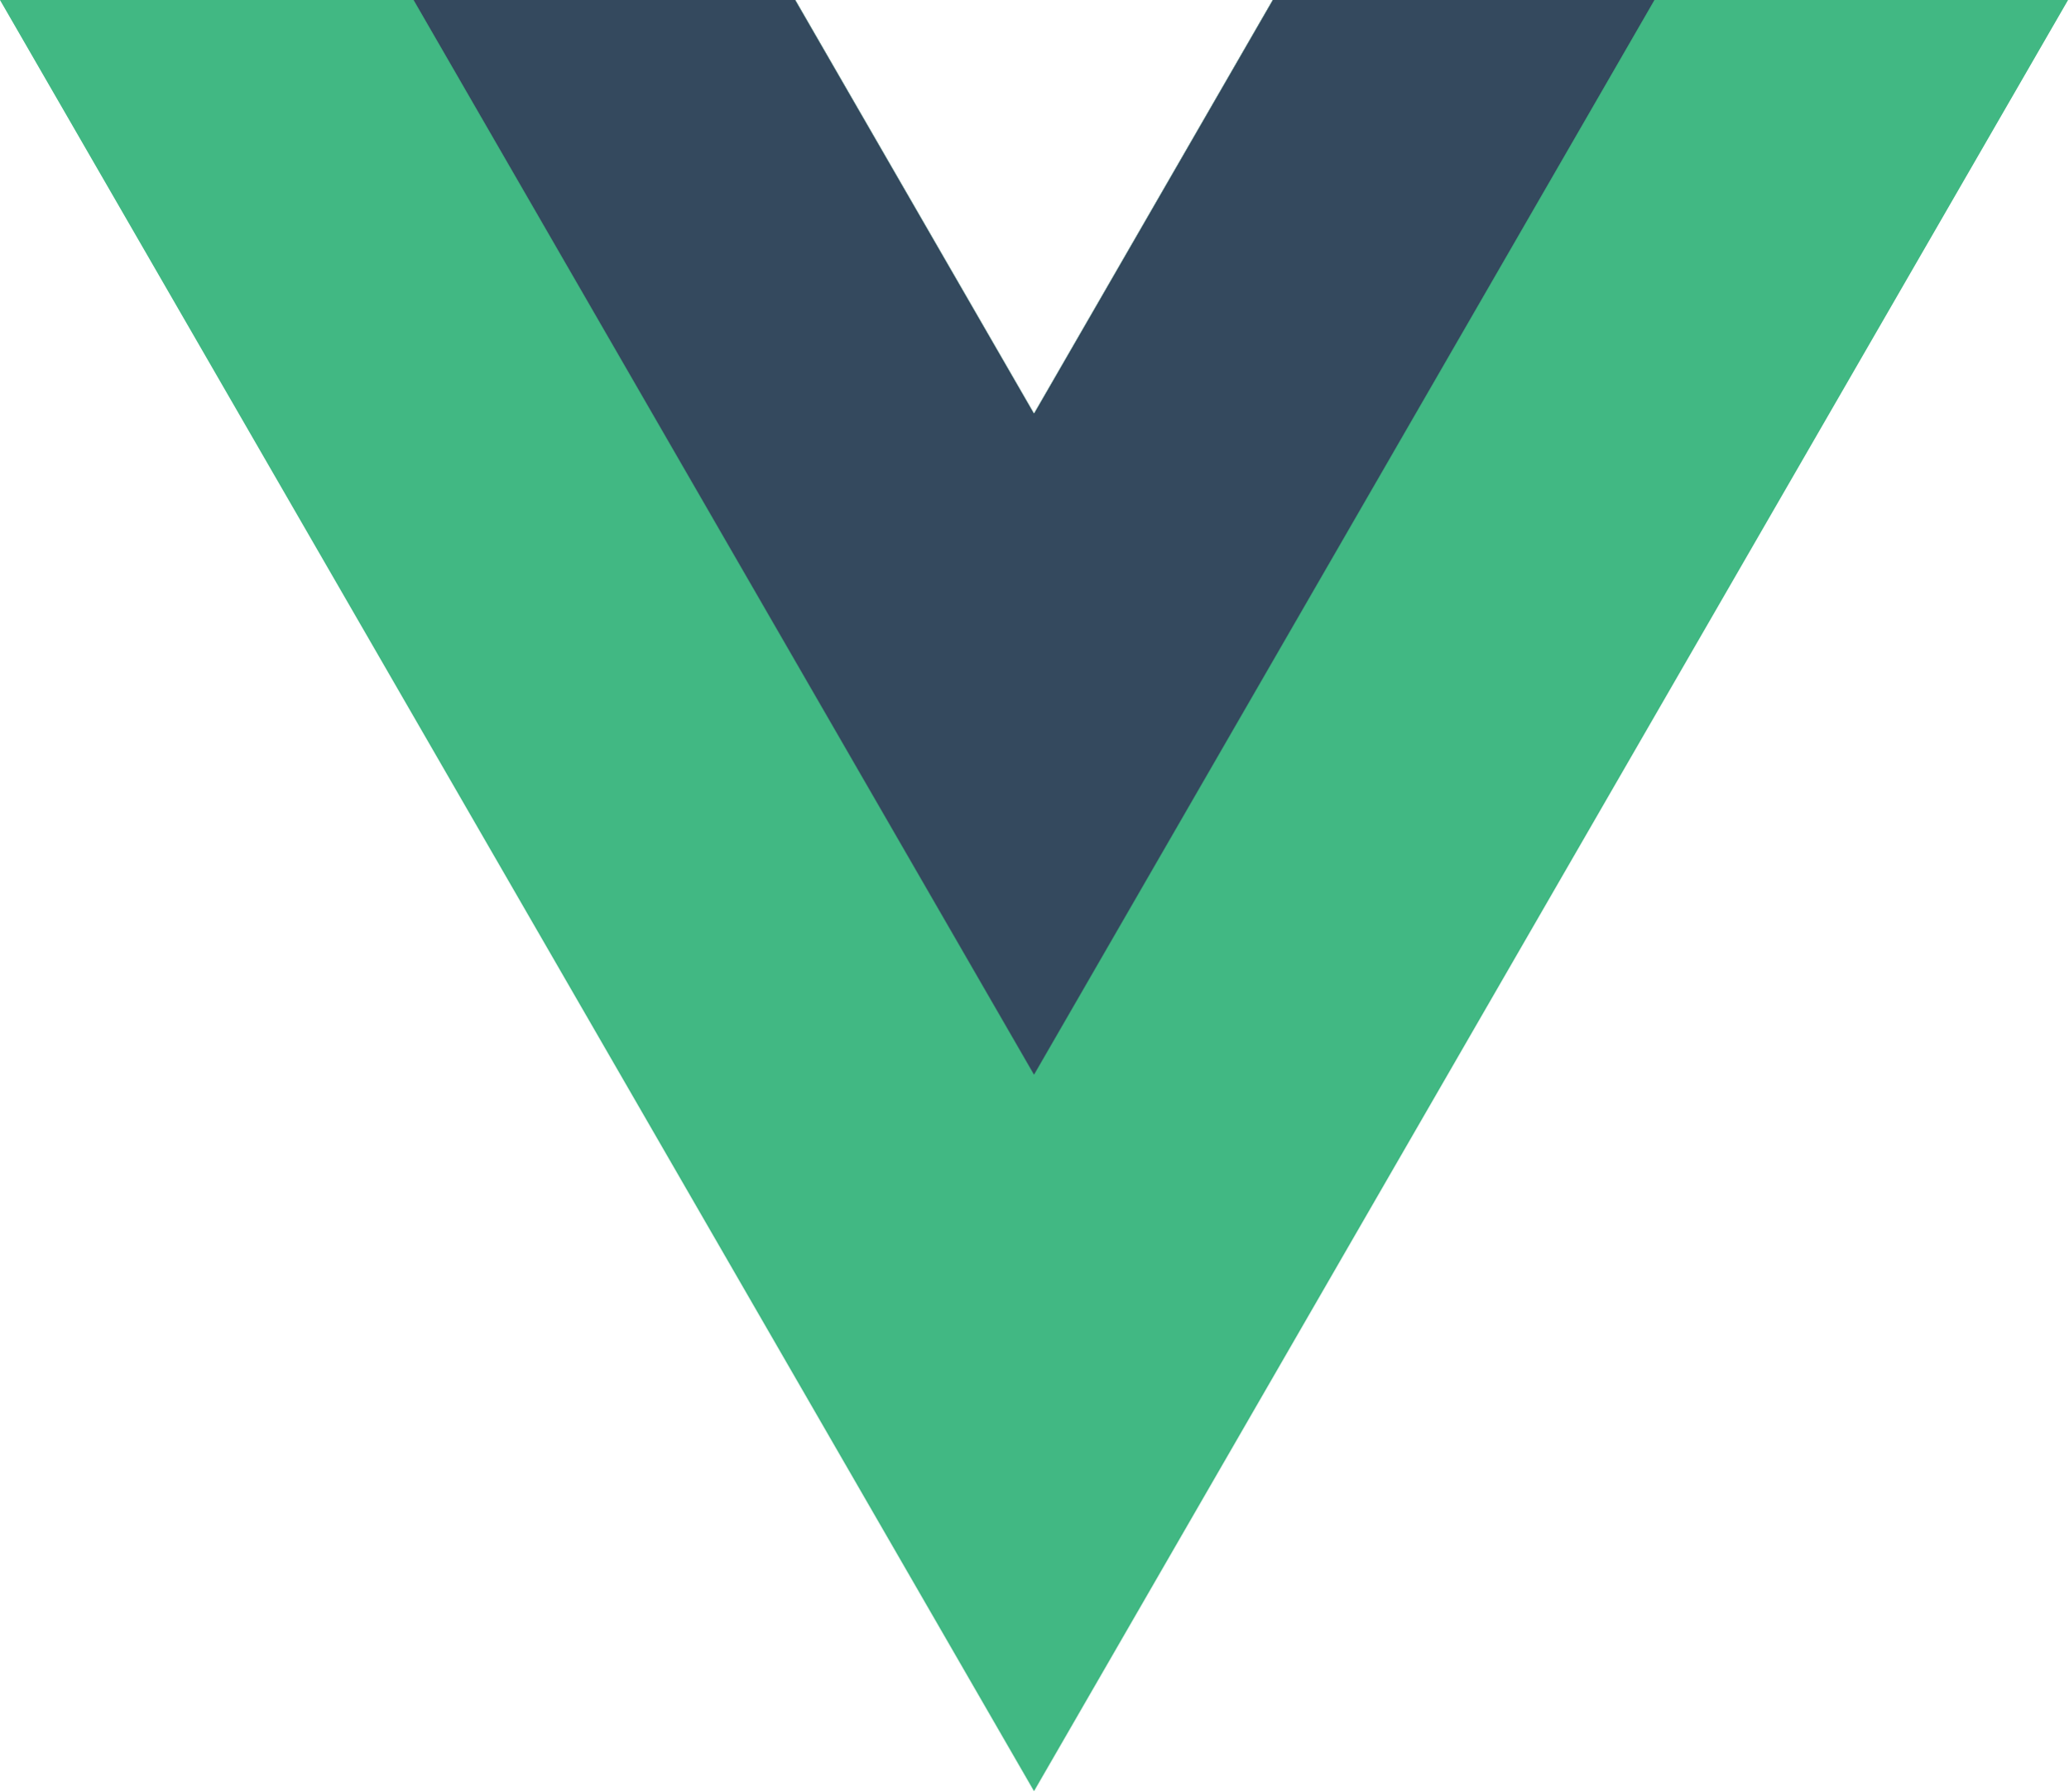
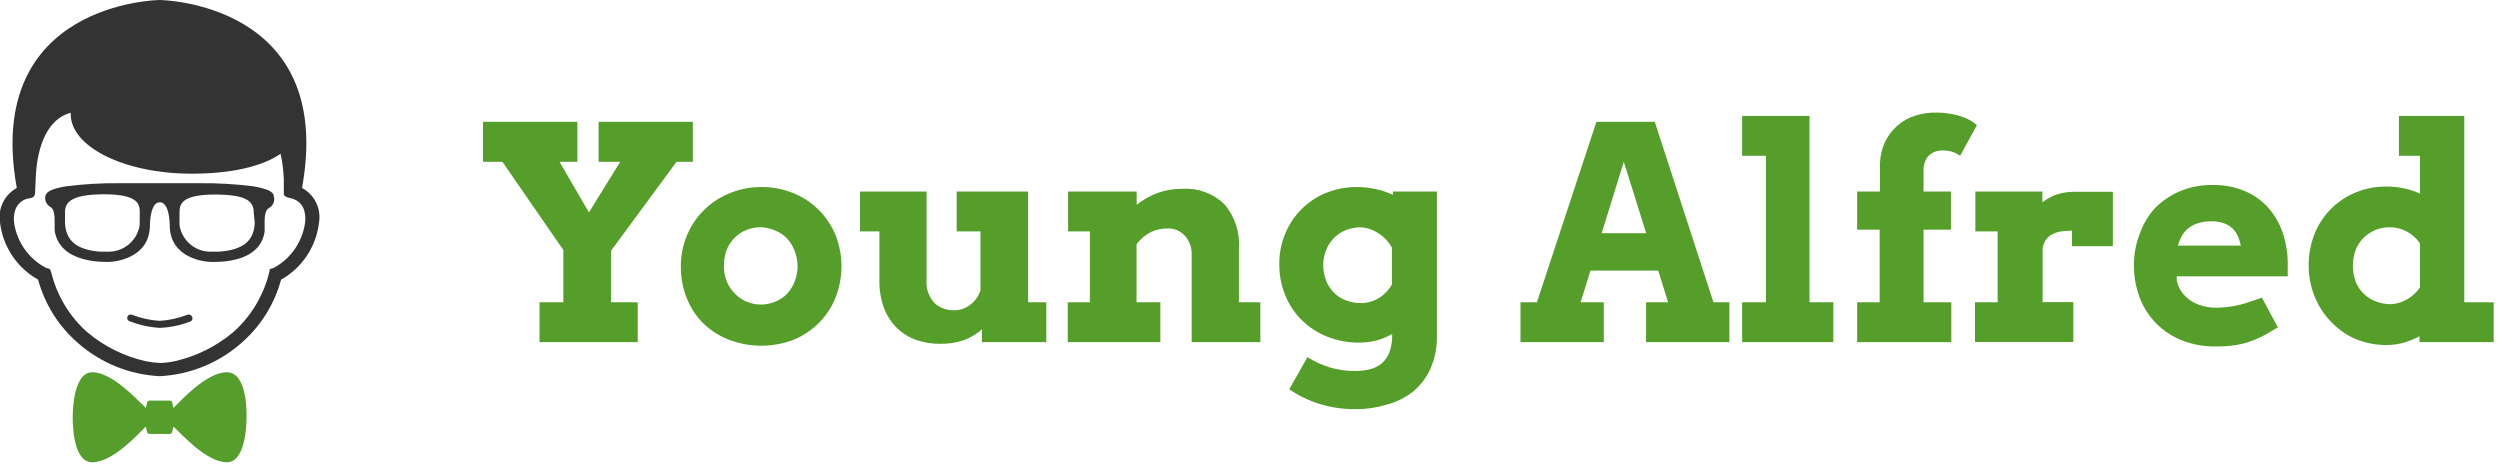
- <svg xmlns="http://www.w3.org/2000/svg" viewBox="0 0 261.76 226.69">
-   <path d="M161.096.001l-30.225 52.351L100.647.001H-.005l130.877 226.688L261.749.001z" fill="#41b883" />
-   <path d="M161.096.001l-30.225 52.351L100.647.001H52.346l78.526 136.01L209.398.001z" fill="#34495e" />
+ <svg xmlns="http://www.w3.org/2000/svg" width="210px" height="39px" viewBox="0 0 210 39" version="1.1">
+   <g id="Desktop" stroke="none" stroke-width="1" fill="none" fill-rule="evenodd">
+     <g id="Home-page" transform="translate(-151, -26)" fill-rule="nonzero">
+       <g id="Group" transform="translate(150, 25)">
+         <g id="Asset-1" transform="translate(0, 1)">
+           <path d="M115,15.71 C116.035,15.713 117.057,15.934 118,16.36 L118,16.09 L121.7,16.09 L121.7,28.21 C121.725,29.163 121.537,30.109 121.15,30.98 C120.814,31.727 120.311,32.387 119.68,32.91 C119.016,33.424 118.254,33.795 117.44,34 C116.61,34.251 115.747,34.376 114.88,34.37 C113.839,34.381 112.804,34.229 111.81,33.92 C110.917,33.642 110.071,33.231 109.3,32.7 L110.82,30 C111.394,30.361 112.013,30.647 112.66,30.85 C113.37,31.066 114.108,31.171 114.85,31.16 C115.261,31.162 115.67,31.115 116.07,31.02 C116.437,30.933 116.78,30.762 117.07,30.52 C117.358,30.269 117.578,29.949 117.71,29.59 C117.852,29.195 117.93,28.78 117.94,28.36 L117.94,28.05 C117.515,28.3 117.057,28.488 116.58,28.61 C116.125,28.721 115.658,28.778 115.19,28.78 C114.266,28.789 113.349,28.619 112.49,28.28 C111.695,27.966 110.971,27.497 110.36,26.9 C109.754,26.304 109.277,25.589 108.96,24.8 C108.623,23.968 108.453,23.078 108.46,22.18 C108.454,21.32 108.617,20.467 108.94,19.67 C109.571,18.102 110.808,16.855 112.37,16.21 C113.205,15.872 114.099,15.702 115,15.71 L115,15.71 Z M186.9,15.54 C187.805,15.525 188.703,15.695 189.54,16.04 C190.28,16.348 190.945,16.812 191.49,17.4 C192.027,17.997 192.441,18.693 192.71,19.45 C192.999,20.266 193.154,21.124 193.17,21.99 C193.17,22.19 193.17,22.39 193.17,22.59 C193.17,22.79 193.17,23 193.17,23.21 L183.85,23.21 L183.85,23.59 C183.928,23.953 184.085,24.295 184.31,24.59 C184.521,24.866 184.778,25.102 185.07,25.29 C185.381,25.478 185.718,25.619 186.07,25.71 C186.423,25.801 186.786,25.848 187.15,25.85 C187.485,25.851 187.819,25.827 188.15,25.78 C188.487,25.743 188.821,25.683 189.15,25.6 C189.463,25.52 189.763,25.43 190.05,25.33 L191,25 L192.34,27.5 C191.88,27.78 191.45,28.03 191.07,28.23 C190.691,28.419 190.3,28.582 189.9,28.72 C189.497,28.855 189.081,28.952 188.66,29.01 C188.149,29.074 187.635,29.104 187.12,29.1 C186.116,29.12 185.118,28.933 184.19,28.55 C182.564,27.885 181.296,26.562 180.7,24.91 C180.397,24.063 180.245,23.17 180.25,22.27 C180.245,21.378 180.408,20.492 180.73,19.66 C181.007,18.863 181.439,18.129 182,17.5 C182.6,16.891 183.314,16.405 184.1,16.07 C184.97,15.704 185.906,15.524 186.85,15.54 L186.9,15.54 Z M64.96,15.71 C65.893,15.701 66.818,15.881 67.68,16.24 C68.48,16.567 69.205,17.053 69.81,17.67 C70.408,18.275 70.88,18.992 71.2,19.78 C71.846,21.446 71.846,23.294 71.2,24.96 C70.891,25.752 70.425,26.473 69.83,27.08 C69.227,27.698 68.506,28.187 67.71,28.52 C65.935,29.214 63.965,29.214 62.19,28.52 C61.37,28.198 60.625,27.711 60,27.09 C59.422,26.489 58.97,25.778 58.67,25 C58.346,24.172 58.183,23.289 58.19,22.4 C58.18,21.512 58.35,20.631 58.69,19.81 C59.341,18.209 60.605,16.935 62.2,16.27 C63.056,15.902 63.978,15.711 64.91,15.71 L64.96,15.71 Z M208,9.74 L208,25.39 L210.47,25.39 L210.47,28.74 L204.24,28.74 L204.24,28.25 C203.81,28.476 203.358,28.657 202.89,28.79 C202.434,28.918 201.963,28.982 201.49,28.98 C200.577,28.991 199.671,28.814 198.83,28.46 C198.055,28.118 197.357,27.621 196.78,27 C196.191,26.39 195.729,25.669 195.42,24.88 C195.088,24.054 194.922,23.17 194.93,22.28 C194.923,21.391 195.086,20.508 195.41,19.68 C196.028,18.103 197.258,16.844 198.82,16.19 C199.654,15.835 200.553,15.658 201.46,15.67 C201.961,15.665 202.461,15.719 202.95,15.83 C203.407,15.926 203.853,16.07 204.28,16.26 L204.28,13.09 L202.51,13.09 L202.51,9.74 L208,9.74 Z M78.83,16.09 L78.83,23.54 C78.779,24.235 79.014,24.922 79.48,25.44 C79.933,25.865 80.539,26.089 81.16,26.06 C81.641,26.062 82.109,25.904 82.49,25.61 C82.898,25.302 83.202,24.876 83.36,24.39 L83.36,19.44 L81.36,19.44 L81.36,16.09 L87.36,16.09 L87.36,25.39 L88.89,25.39 L88.89,28.74 L83.48,28.74 L83.48,27.66 C83.04,28.057 82.527,28.366 81.97,28.57 C81.326,28.788 80.65,28.893 79.97,28.88 C79.29,28.886 78.614,28.778 77.97,28.56 C77.365,28.346 76.813,28.005 76.35,27.56 C75.871,27.088 75.5,26.518 75.26,25.89 C74.985,25.138 74.852,24.341 74.87,23.54 L74.87,19.44 L73.24,19.44 L73.24,16.09 L78.83,16.09 Z M100.33,15.86 C101.627,15.777 102.9,16.241 103.84,17.14 C104.724,18.17 105.166,19.506 105.07,20.86 L105.07,25.39 L106.87,25.39 L106.87,28.74 L101.1,28.74 L101.1,21.46 C101.136,20.853 100.931,20.257 100.53,19.8 C100.138,19.376 99.576,19.152 99,19.19 C98.559,19.197 98.124,19.293 97.72,19.47 C97.224,19.713 96.795,20.073 96.47,20.52 L96.47,25.39 L98.47,25.39 L98.47,28.74 L90.69,28.74 L90.69,25.39 L92.55,25.39 L92.55,19.44 L90.72,19.44 L90.72,16.09 L96.48,16.09 L96.48,17.2 C97.017,16.776 97.618,16.438 98.26,16.2 C98.924,15.965 99.625,15.849 100.33,15.86 Z M172.56,16.09 L172.56,17 C172.922,16.716 173.327,16.494 173.76,16.34 C174.234,16.184 174.731,16.107 175.23,16.11 L176.89,16.11 L178.48,16.11 L178.48,20.68 L175.05,20.68 L175.05,19.38 C174.742,19.378 174.435,19.398 174.13,19.44 C173.876,19.479 173.63,19.556 173.4,19.67 C173.197,19.777 173.019,19.927 172.88,20.11 C172.731,20.319 172.629,20.558 172.58,20.81 L172.58,25.38 L175.16,25.38 L175.16,28.73 L166.9,28.73 L166.9,25.39 L168.8,25.39 L168.8,19.44 L166.93,19.44 L166.93,16.09 L172.56,16.09 Z M49.5,10.23 L49.5,13.59 L48,13.59 L50.47,17.84 L53.1,13.59 L51.28,13.59 L51.28,10.23 L59.2,10.23 L59.2,13.59 L57.83,13.59 L52.33,21.06 L52.33,25.39 L54.57,25.39 L54.57,28.74 L46.32,28.74 L46.32,25.39 L48.32,25.39 L48.32,21 L43.2,13.59 L41.57,13.59 L41.57,10.23 L49.5,10.23 Z M163.66,9.46 C164.076,9.457 164.491,9.494 164.9,9.57 C165.241,9.625 165.576,9.712 165.9,9.83 C166.143,9.923 166.377,10.037 166.6,10.17 C166.761,10.273 166.914,10.386 167.06,10.51 L165.65,13.09 C165.458,12.949 165.245,12.838 165.02,12.76 C164.738,12.674 164.445,12.633 164.15,12.64 C163.938,12.635 163.727,12.672 163.53,12.75 C163.346,12.822 163.176,12.927 163.03,13.06 C162.886,13.209 162.774,13.386 162.7,13.58 C162.615,13.814 162.574,14.061 162.58,14.31 L162.58,16.09 L164.88,16.09 L164.88,19.29 L162.58,19.29 L162.58,25.39 L164.91,25.39 L164.91,28.74 L157,28.74 L157,25.39 L158.89,25.39 L158.89,19.29 L157,19.29 L157,16.09 L158.92,16.09 L158.92,14 C158.899,13.313 159.032,12.629 159.31,12 C159.797,10.912 160.724,10.083 161.86,9.72 C162.441,9.532 163.05,9.444 163.66,9.46 Z M153,9.74 L153,25.39 L155,25.39 L155,28.74 L147.34,28.74 L147.34,25.39 L149.34,25.39 L149.34,13.09 L147.34,13.09 L147.34,9.74 L153,9.74 Z M140,10.23 L144.93,25.39 L146.27,25.39 L146.27,28.74 L139.27,28.74 L139.27,25.39 L141.12,25.39 L140.29,22.73 L134.6,22.73 L133.77,25.39 L135.72,25.39 L135.72,28.74 L128.72,28.74 L128.72,25.39 L130.1,25.39 L135.1,10.23 L140,10.23 Z M64.91,19.09 C64.503,19.086 64.099,19.16 63.72,19.31 C63.345,19.455 63.005,19.676 62.72,19.96 C62.434,20.247 62.206,20.586 62.05,20.96 C61.885,21.398 61.803,21.862 61.81,22.33 C61.805,22.781 61.886,23.229 62.05,23.65 C62.208,24.023 62.436,24.362 62.72,24.65 C63,24.949 63.341,25.184 63.72,25.34 C64.096,25.5 64.501,25.582 64.91,25.58 C65.326,25.585 65.738,25.503 66.12,25.34 C66.5,25.195 66.842,24.966 67.12,24.67 C67.4,24.365 67.617,24.008 67.76,23.62 C67.914,23.221 67.996,22.798 68,22.37 C67.994,21.9 67.899,21.435 67.72,21 C67.575,20.627 67.358,20.287 67.08,20 C66.798,19.713 66.457,19.491 66.08,19.35 C65.71,19.191 65.313,19.102 64.91,19.09 L64.91,19.09 Z M201.74,19.09 C201.333,19.086 200.929,19.16 200.55,19.31 C200.177,19.463 199.837,19.687 199.55,19.97 C199.261,20.255 199.033,20.595 198.88,20.97 C198.56,21.842 198.56,22.798 198.88,23.67 C199.029,24.048 199.258,24.389 199.55,24.67 C199.835,24.95 200.176,25.168 200.55,25.31 C200.929,25.461 201.332,25.543 201.74,25.55 C202.255,25.546 202.759,25.405 203.2,25.14 C203.632,24.895 204.002,24.552 204.28,24.14 L204.28,24.14 L204.28,20.45 C204.003,20.03 203.625,19.686 203.18,19.45 C202.738,19.211 202.243,19.087 201.74,19.09 L201.74,19.09 Z M115.23,19.09 C114.829,19.1 114.433,19.181 114.06,19.33 C113.295,19.627 112.692,20.234 112.4,21 C112.232,21.399 112.147,21.827 112.15,22.26 C112.147,22.715 112.232,23.167 112.4,23.59 C112.547,23.966 112.772,24.307 113.06,24.59 C113.342,24.874 113.684,25.093 114.06,25.23 C114.452,25.384 114.869,25.462 115.29,25.46 C115.834,25.468 116.369,25.319 116.83,25.03 C117.285,24.749 117.66,24.357 117.92,23.89 L117.92,20.81 C117.652,20.311 117.259,19.891 116.78,19.59 C116.319,19.284 115.783,19.111 115.23,19.09 Z M186.75,18.59 C186.357,18.583 185.965,18.64 185.59,18.76 C185.29,18.855 185.011,19.007 184.77,19.21 C184.558,19.393 184.382,19.613 184.25,19.86 C184.122,20.106 184.018,20.364 183.94,20.63 L189.23,20.63 C189.171,20.364 189.091,20.103 188.99,19.85 C188.88,19.611 188.731,19.391 188.55,19.2 C188.342,19.007 188.097,18.857 187.83,18.76 C187.483,18.639 187.117,18.581 186.75,18.59 Z M137.4,13.59 L135.54,19.59 L139.28,19.59 L137.4,13.59 Z" id="Combined-Shape" fill="#559E2A" />
+           <path d="M20.06,31.27 C18.35,31.27 16.24,33.61 15.57,34.27 L15.47,33.84 C15.467,33.787 15.444,33.737 15.404,33.701 C15.365,33.666 15.313,33.647 15.26,33.65 L13.56,33.65 C13.507,33.647 13.455,33.666 13.416,33.701 C13.376,33.737 13.353,33.787 13.35,33.84 L13.25,34.27 C12.57,33.64 10.46,31.27 8.75,31.27 C7.04,31.27 7.11,35.05 7.11,35.05 C7.11,35.05 7,38.84 8.75,38.83 C10.5,38.82 12.57,36.49 13.25,35.83 L13.35,36.26 C13.353,36.313 13.376,36.363 13.416,36.399 C13.455,36.434 13.507,36.453 13.56,36.45 L15.26,36.45 C15.313,36.453 15.365,36.434 15.404,36.399 C15.444,36.363 15.467,36.313 15.47,36.26 L15.57,35.83 C16.24,36.46 18.35,38.83 20.06,38.83 C21.77,38.83 21.71,35.05 21.71,35.05 C21.71,35.05 21.86,31.26 20.06,31.27 Z" id="Path" fill="#559E2B" />
+           <path d="M26.37,15.79 C29.22,0.15 14.41,0 14.41,0 C14.41,0 -0.41,0.15 2.41,15.79 C1.374,16.356 0.809,17.515 1,18.68 C1.233,20.704 2.424,22.493 4.2,23.49 C4.769,25.575 5.95,27.442 7.59,28.85 C9.491,30.505 11.893,31.473 14.41,31.6 C16.928,31.476 19.331,30.507 21.23,28.85 C22.868,27.442 24.046,25.575 24.61,23.49 C26.385,22.493 27.572,20.703 27.8,18.68 C27.991,17.51 27.416,16.348 26.37,15.79 Z M26.64,18.6 C26.447,20.252 25.462,21.707 24,22.5 L23.67,22.6 L23.6,22.94 C23.114,24.878 22.051,26.622 20.55,27.94 C19.139,29.113 17.47,29.935 15.68,30.34 C15.279,30.427 14.87,30.477 14.46,30.49 C14.047,30.472 13.636,30.422 13.23,30.34 C11.443,29.936 9.777,29.114 8.37,27.94 C6.865,26.625 5.801,24.88 5.32,22.94 L5.2,22.6 L4.86,22.5 C3.378,21.719 2.373,20.262 2.17,18.6 C2.09,17.22 2.86,16.81 3.28,16.69 L3.28,16.69 C3.47,16.64 3.95,16.69 3.95,16.17 L4,15 C4.07,13 4.65,10.09 6.94,9.47 L6.94,9.47 L6.94,9.59 C6.94,12.35 11.48,14.59 17.09,14.59 C20.41,14.59 23.01,13.99 24.57,12.92 C24.723,13.627 24.814,14.347 24.84,15.07 C24.84,16.16 24.84,16.27 24.84,16.27 C24.84,16.59 25.45,16.65 25.51,16.67 L25.51,16.67 C26,16.81 26.73,17.22 26.64,18.6 Z" id="Shape" fill="#333333" />
+           <path d="M17.13,26.59 C17.058,26.447 16.889,26.382 16.74,26.44 L16.74,26.44 C15.998,26.731 15.215,26.903 14.42,26.95 C13.621,26.904 12.835,26.732 12.09,26.44 L12.09,26.44 C11.944,26.377 11.774,26.444 11.71,26.59 C11.677,26.66 11.674,26.741 11.703,26.812 C11.731,26.884 11.788,26.941 11.86,26.97 L11.86,26.97 C12.68,27.3 13.548,27.492 14.43,27.54 C15.311,27.505 16.18,27.322 17,27 L17,27 C17.075,26.966 17.131,26.902 17.156,26.824 C17.181,26.746 17.171,26.661 17.13,26.59 Z" id="Path" fill="#333333" />
+           <path d="M24,16.49 C24,16.15 23.56,15.94 22.91,15.78 C22.676,15.72 22.439,15.673 22.2,15.64 C20.744,15.46 19.277,15.376 17.81,15.39 L11,15.39 C9.536,15.376 8.073,15.459 6.62,15.64 C6.381,15.672 6.144,15.719 5.91,15.78 C5.25,15.94 4.85,16.15 4.81,16.49 C4.743,16.846 4.913,17.205 5.23,17.38 C5.65,17.62 5.58,18.38 5.59,19.01 L5.59,19.01 C5.59,19.01 5.59,19.06 5.59,19.09 C5.585,19.153 5.585,19.217 5.59,19.28 L5.59,19.36 C6,22.16 9.76,22 10.17,22 C10.58,22 13.54,21.72 13.59,19 C13.64,16.8 14.43,17 14.43,17 C14.43,17 15.22,16.83 15.26,19 C15.31,21.72 18.26,22 18.68,22 C19.1,22 22.82,22.2 23.23,19.45 L23.23,19.37 C23.235,19.307 23.235,19.243 23.23,19.18 C23.234,19.154 23.234,19.126 23.23,19.1 L23.23,19.1 C23.23,18.51 23.17,17.71 23.6,17.47 C23.945,17.276 24.111,16.87 24,16.49 Z M12.73,18.93 C12.513,20.253 11.339,21.203 10,21.14 L9.41,21.14 C7.41,20.99 6.52,20.19 6.46,18.71 L6.46,17.8 C6.46,16.8 7.35,16.37 9.51,16.32 L9.74,16.32 C12.74,16.32 12.74,17.23 12.74,17.91 L12.73,18.93 Z M22.4,18.71 C22.34,20.19 21.48,20.99 19.4,21.14 L18.83,21.14 C17.483,21.214 16.298,20.261 16.08,18.93 L16.08,17.93 C16.08,17.25 16.08,16.34 19.08,16.34 L19.31,16.34 C21.47,16.39 22.31,16.79 22.31,17.82 L22.4,18.71 Z" id="Shape" fill="#333333" />
+         </g>
+       </g>
+     </g>
+   </g>
</svg>
